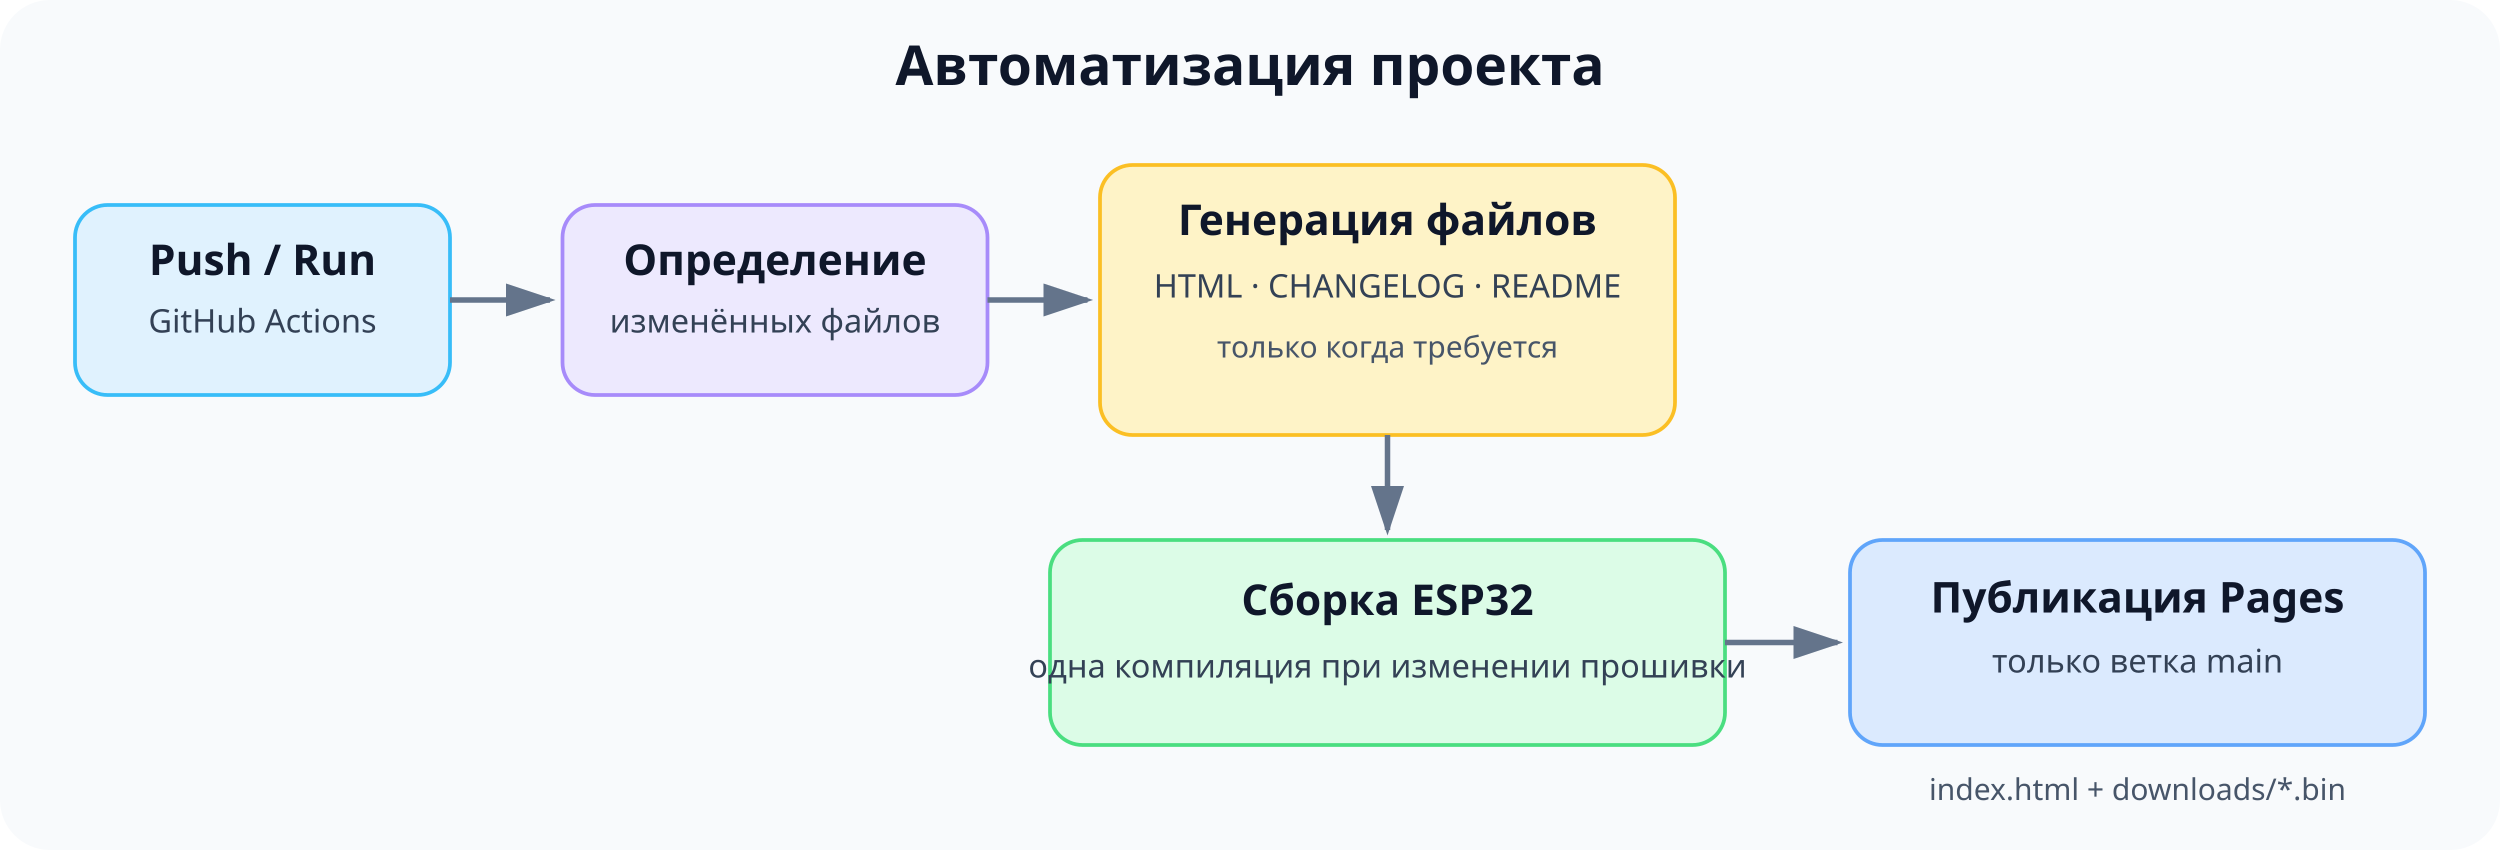
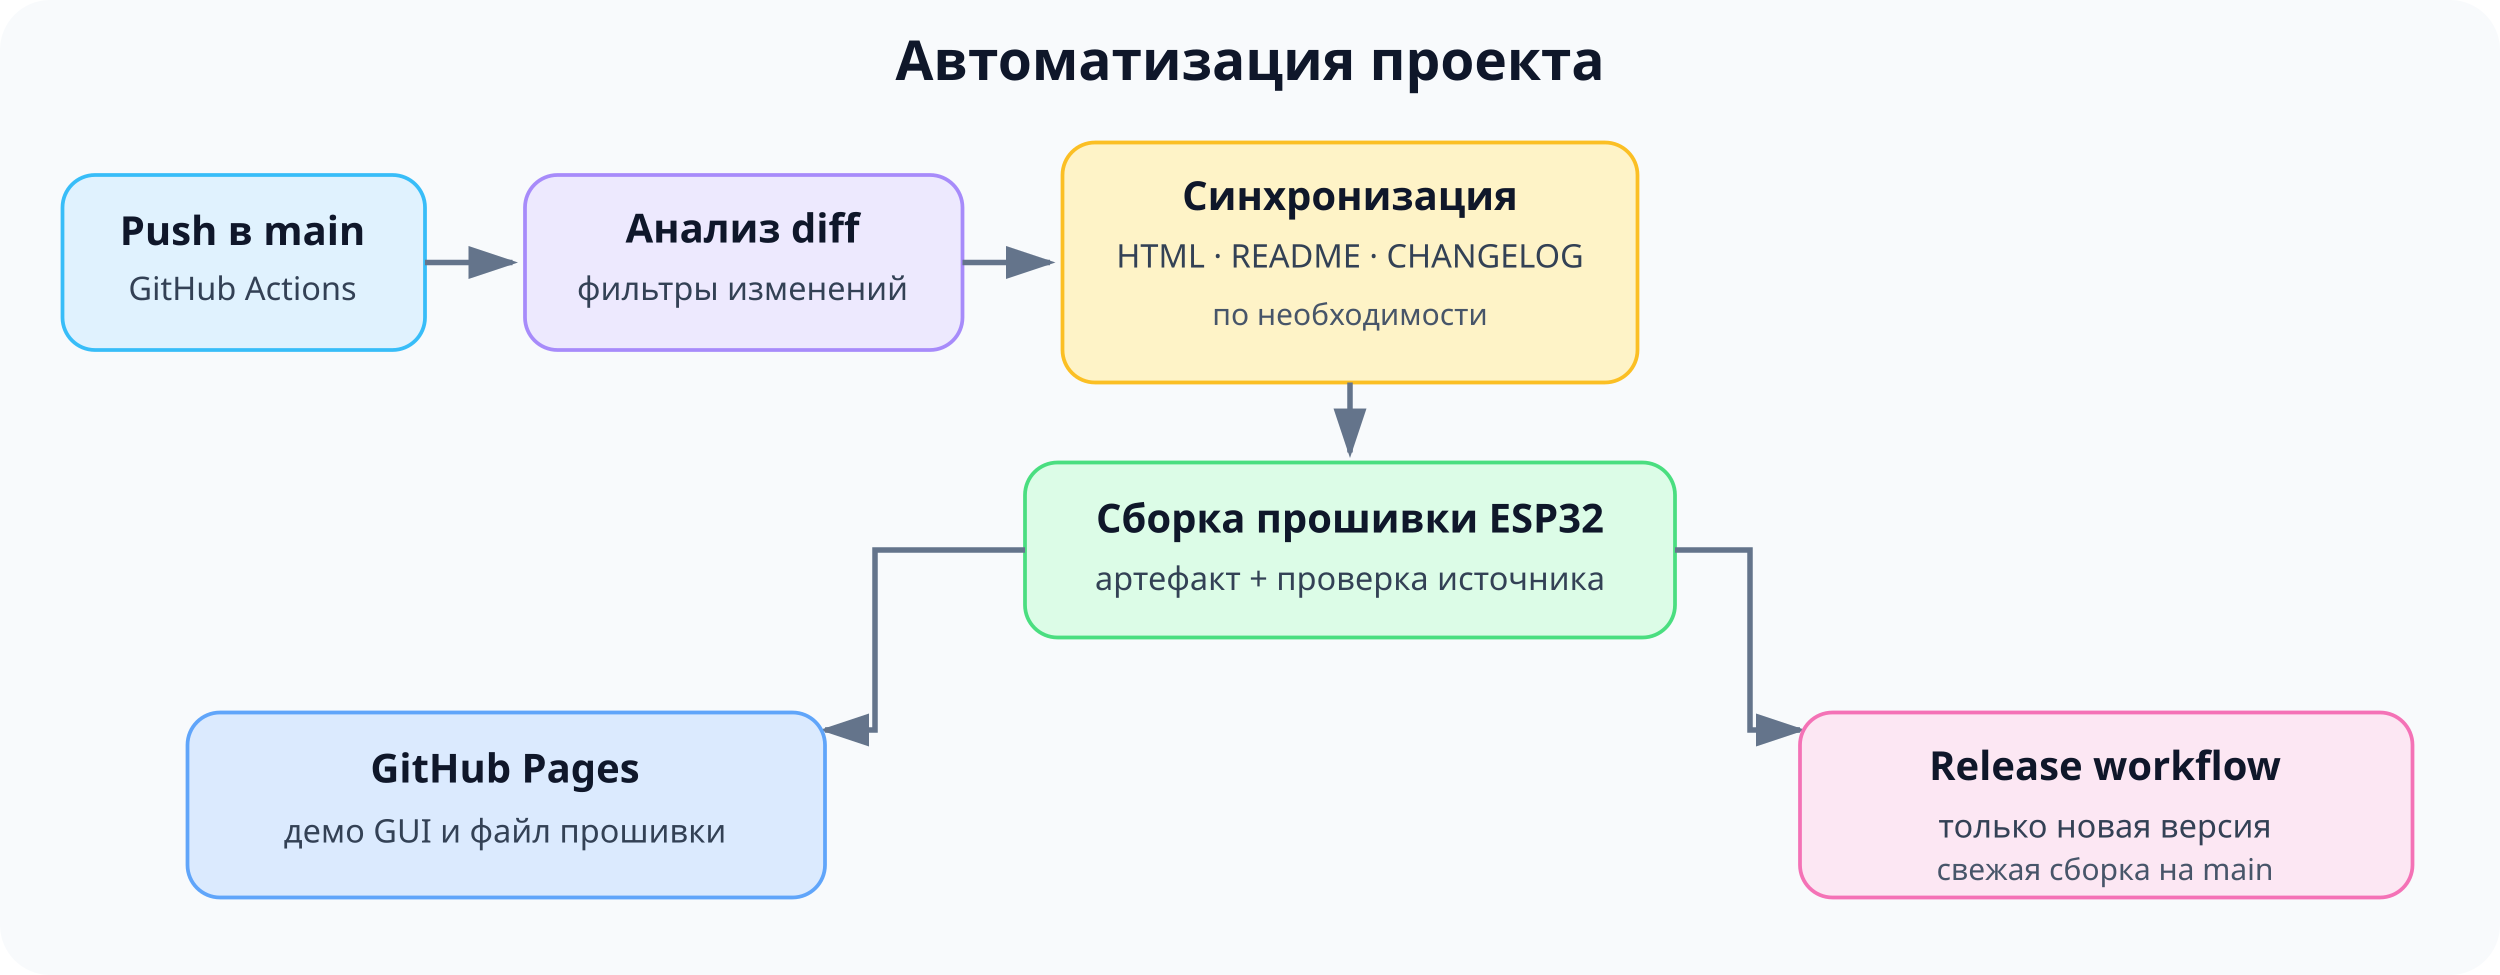
- <svg xmlns="http://www.w3.org/2000/svg" width="1000" height="340" viewBox="0 0 1000 340" role="img" aria-labelledby="title desc">
+ <svg xmlns="http://www.w3.org/2000/svg" width="1000" height="390" viewBox="0 0 1000 390" role="img" aria-labelledby="title desc">
  <defs>
    <marker id="arrow" markerWidth="10" markerHeight="10" refX="8" refY="3" orient="auto">
      <path d="M0,0 L0,6 L9,3 z" fill="#64748b" />
    </marker>
    <style>
-       .t{font:600 17px system-ui,sans-serif;fill:#0f172a}
+       .t{font:600 16px system-ui,sans-serif;fill:#0f172a}
      .s{font:13px system-ui,sans-serif;fill:#334155}
      .m{font:12px system-ui,sans-serif;fill:#475569}
      .line{stroke:#64748b;stroke-width:2.2;fill:none;marker-end:url(#arrow)}
      .b{stroke-width:1.5;rx:13}
    </style>
  </defs>
-   <rect width="1000" height="340" rx="20" fill="#f8fafc" />
-   <text x="500" y="34" text-anchor="middle" class="t" style="font-size:22px">Автоматизация проекта</text>
-   <rect x="30" y="82" width="150" height="76" class="b" fill="#e0f2fe" stroke="#38bdf8" />
-   <text x="105" y="110" text-anchor="middle" class="t">Push / Run</text>
-   <text x="105" y="133" text-anchor="middle" class="s">GitHub Actions</text>
-   <path d="M180 120 H220" class="line" />
-   <rect x="225" y="82" width="170" height="76" class="b" fill="#ede9fe" stroke="#a78bfa" />
-   <text x="310" y="110" text-anchor="middle" class="t">Определение</text>
-   <text x="310" y="133" text-anchor="middle" class="s">изменённых файлов</text>
-   <path d="M395 120 H435" class="line" />
-   <rect x="440" y="66" width="230" height="108" class="b" fill="#fef3c7" stroke="#fbbf24" />
-   <text x="555" y="94" text-anchor="middle" class="t">Генерация файлов</text>
-   <text x="555" y="119" text-anchor="middle" class="s">HTML · CHANGELOG · README</text>
-   <text x="555" y="143" text-anchor="middle" class="m">только когда требуется</text>
-   <path d="M555 174 V212" class="line" />
-   <rect x="420" y="216" width="270" height="82" class="b" fill="#dcfce7" stroke="#4ade80" />
-   <text x="555" y="246" text-anchor="middle" class="t">Сборка ESP32</text>
-   <text x="555" y="271" text-anchor="middle" class="s">одна компиляция при изменении прошивки</text>
-   <path d="M690 257 H735" class="line" />
-   <rect x="740" y="216" width="230" height="82" class="b" fill="#dbeafe" stroke="#60a5fa" />
-   <text x="855" y="245" text-anchor="middle" class="t">Публикация Pages</text>
-   <text x="855" y="269" text-anchor="middle" class="s">только ветка main</text>
-   <text x="855" y="320" text-anchor="middle" class="m">index.html + downloads/*.bin</text>
+   <rect width="1000" height="390" rx="20" fill="#f8fafc" />
+   <text x="500" y="32" text-anchor="middle" class="t" style="font-size:22px">Автоматизация проекта</text>
+   <rect x="25" y="70" width="145" height="70" class="b" fill="#e0f2fe" stroke="#38bdf8" />
+   <text x="97" y="98" text-anchor="middle" class="t">Push в main</text>
+   <text x="97" y="120" text-anchor="middle" class="s">GitHub Actions</text>
+   <path d="M170 105 H205" class="line" />
+   <rect x="210" y="70" width="175" height="70" class="b" fill="#ede9fe" stroke="#a78bfa" />
+   <text x="297" y="97" text-anchor="middle" class="t">Анализ diff</text>
+   <text x="297" y="120" text-anchor="middle" class="s">фильтры изменений</text>
+   <path d="M385 105 H420" class="line" />
+   <rect x="425" y="57" width="230" height="96" class="b" fill="#fef3c7" stroke="#fbbf24" />
+   <text x="540" y="84" text-anchor="middle" class="t">Синхронизация</text>
+   <text x="540" y="107" text-anchor="middle" class="s">HTML · README · CHANGELOG</text>
+   <text x="540" y="130" text-anchor="middle" class="m">по необходимости</text>
+   <path d="M540 153 V181" class="line" />
+   <rect x="410" y="185" width="260" height="70" class="b" fill="#dcfce7" stroke="#4ade80" />
+   <text x="540" y="213" text-anchor="middle" class="t">Сборка прошивки ESP32</text>
+   <text x="540" y="236" text-anchor="middle" class="s">артефакт + проверка источника</text>
+   <path d="M410 220 H350 V292 H330" class="line" />
+   <path d="M670 220 H700 V292 H720" class="line" />
+   <rect x="75" y="285" width="255" height="74" class="b" fill="#dbeafe" stroke="#60a5fa" />
+   <text x="202" y="313" text-anchor="middle" class="t">GitHub Pages</text>
+   <text x="202" y="337" text-anchor="middle" class="s">демо GUI и файл прошивки</text>
+   <rect x="720" y="285" width="245" height="74" class="b" fill="#fce7f3" stroke="#f472b6" />
+   <text x="842" y="312" text-anchor="middle" class="t">Release workflow</text>
+   <text x="842" y="335" text-anchor="middle" class="s">только новая версия</text>
+   <text x="842" y="352" text-anchor="middle" class="m">свежая сборка на main</text>
</svg>
